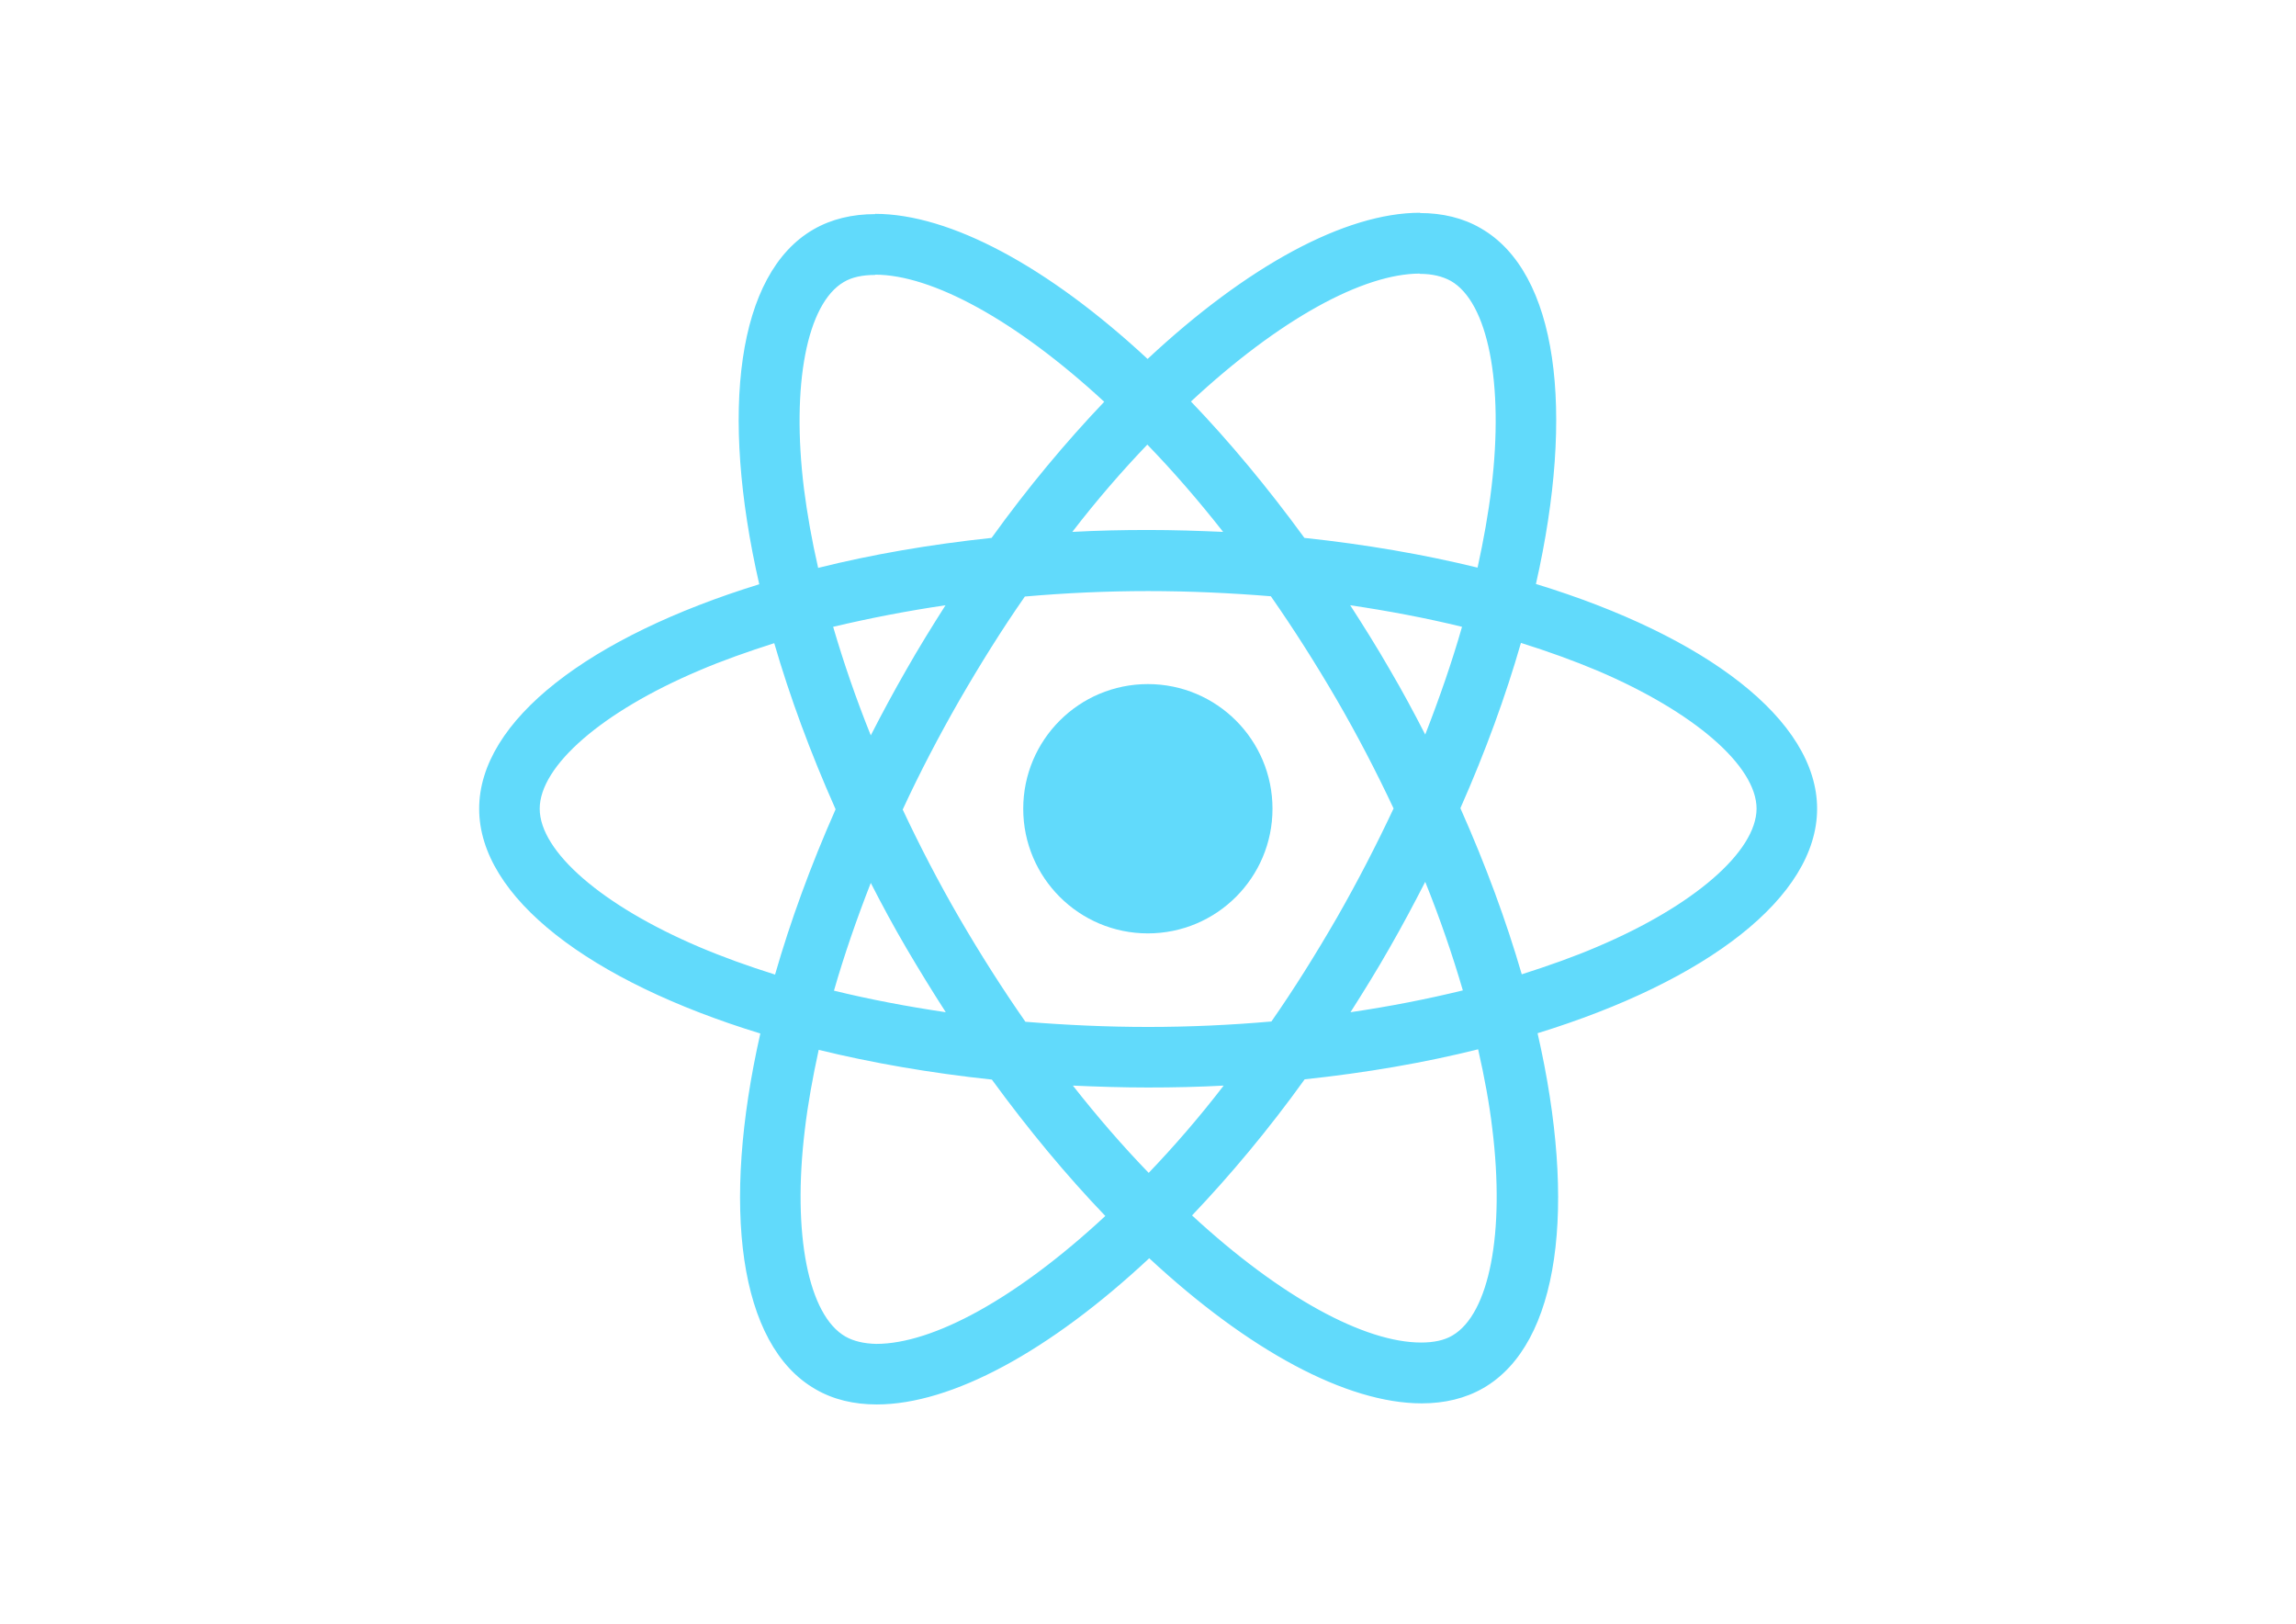
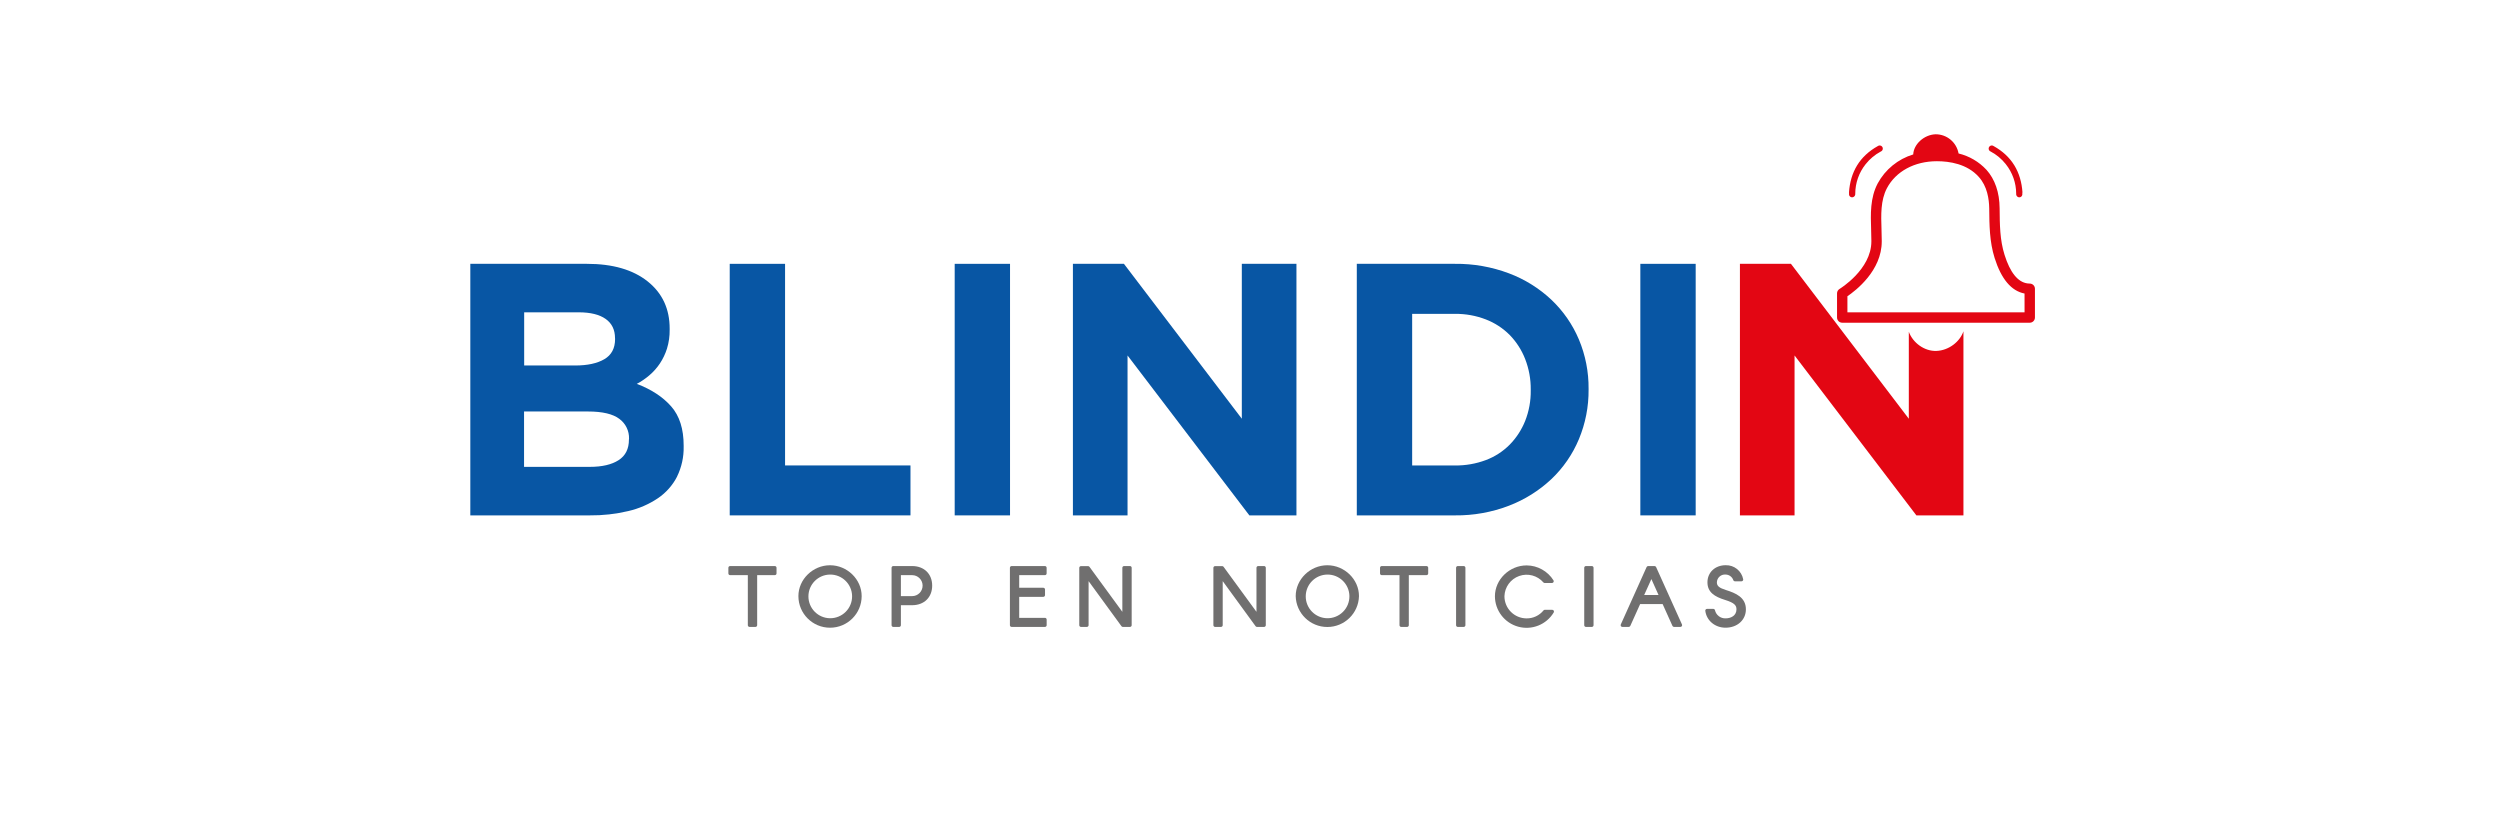
- <svg xmlns="http://www.w3.org/2000/svg" viewBox="0 0 841.9 595.3">
-   <g fill="#61DAFB">
-     <path d="M666.3 296.5c0-32.5-40.7-63.3-103.1-82.4 14.4-63.6 8-114.2-20.2-130.4-6.5-3.8-14.1-5.6-22.4-5.6v22.3c4.6 0 8.3.9 11.4 2.6 13.6 7.8 19.5 37.5 14.9 75.7-1.1 9.4-2.9 19.3-5.1 29.4-19.6-4.8-41-8.5-63.5-10.9-13.5-18.5-27.5-35.3-41.6-50 32.6-30.3 63.2-46.9 84-46.9V78c-27.5 0-63.5 19.6-99.9 53.6-36.4-33.8-72.4-53.2-99.9-53.2v22.3c20.7 0 51.4 16.5 84 46.6-14 14.7-28 31.4-41.3 49.9-22.6 2.4-44 6.1-63.6 11-2.3-10-4-19.7-5.2-29-4.7-38.2 1.1-67.9 14.6-75.8 3-1.8 6.9-2.6 11.5-2.6V78.5c-8.4 0-16 1.8-22.6 5.6-28.1 16.2-34.4 66.7-19.9 130.1-62.2 19.2-102.7 49.9-102.7 82.3 0 32.5 40.7 63.3 103.1 82.4-14.4 63.6-8 114.2 20.2 130.4 6.5 3.8 14.1 5.6 22.5 5.6 27.5 0 63.5-19.6 99.9-53.6 36.4 33.8 72.4 53.2 99.9 53.2 8.4 0 16-1.8 22.6-5.6 28.1-16.2 34.4-66.7 19.9-130.1 62-19.1 102.5-49.9 102.5-82.3zm-130.2-66.7c-3.7 12.9-8.3 26.2-13.5 39.5-4.1-8-8.4-16-13.1-24-4.6-8-9.5-15.8-14.4-23.4 14.2 2.1 27.9 4.7 41 7.9zm-45.8 106.5c-7.8 13.5-15.8 26.3-24.1 38.2-14.9 1.3-30 2-45.2 2-15.1 0-30.2-.7-45-1.9-8.3-11.9-16.4-24.6-24.2-38-7.6-13.1-14.5-26.4-20.8-39.8 6.2-13.4 13.2-26.8 20.7-39.9 7.8-13.5 15.8-26.3 24.1-38.2 14.9-1.3 30-2 45.2-2 15.1 0 30.2.7 45 1.9 8.3 11.9 16.4 24.6 24.2 38 7.6 13.1 14.5 26.4 20.8 39.8-6.3 13.4-13.2 26.8-20.7 39.9zm32.3-13c5.4 13.4 10 26.8 13.8 39.8-13.1 3.2-26.9 5.9-41.2 8 4.9-7.7 9.8-15.6 14.4-23.7 4.6-8 8.9-16.1 13-24.1zM421.2 430c-9.3-9.6-18.6-20.3-27.8-32 9 .4 18.2.7 27.5.7 9.4 0 18.7-.2 27.8-.7-9 11.7-18.3 22.4-27.5 32zm-74.4-58.9c-14.2-2.1-27.9-4.7-41-7.9 3.7-12.9 8.3-26.2 13.5-39.5 4.1 8 8.4 16 13.1 24 4.7 8 9.5 15.8 14.4 23.4zM420.7 163c9.3 9.6 18.6 20.3 27.8 32-9-.4-18.2-.7-27.5-.7-9.4 0-18.7.2-27.8.7 9-11.7 18.3-22.4 27.5-32zm-74 58.9c-4.9 7.7-9.8 15.6-14.4 23.7-4.6 8-8.9 16-13 24-5.4-13.4-10-26.8-13.8-39.8 13.1-3.1 26.9-5.8 41.2-7.9zm-90.5 125.2c-35.4-15.1-58.3-34.9-58.3-50.6 0-15.7 22.9-35.6 58.3-50.6 8.6-3.7 18-7 27.7-10.1 5.7 19.6 13.2 40 22.5 60.9-9.2 20.8-16.6 41.1-22.2 60.6-9.9-3.1-19.3-6.5-28-10.2zM310 490c-13.6-7.8-19.5-37.5-14.9-75.7 1.1-9.4 2.9-19.3 5.1-29.4 19.6 4.8 41 8.5 63.5 10.9 13.5 18.5 27.5 35.3 41.6 50-32.6 30.3-63.2 46.9-84 46.9-4.5-.1-8.3-1-11.3-2.7zm237.2-76.2c4.7 38.2-1.1 67.9-14.6 75.8-3 1.8-6.9 2.6-11.5 2.6-20.7 0-51.4-16.5-84-46.6 14-14.7 28-31.4 41.3-49.9 22.6-2.4 44-6.1 63.6-11 2.3 10.1 4.1 19.8 5.2 29.1zm38.5-66.7c-8.6 3.7-18 7-27.7 10.1-5.7-19.6-13.2-40-22.5-60.9 9.2-20.8 16.6-41.1 22.2-60.6 9.9 3.1 19.3 6.5 28.1 10.2 35.4 15.1 58.3 34.9 58.3 50.6-.1 15.7-23 35.6-58.4 50.6zM320.8 78.4z" />
-     <circle cx="420.9" cy="296.5" r="45.7" />
-     <path d="M520.5 78.1z" />
+ <svg xmlns="http://www.w3.org/2000/svg" id="Capa_1" data-name="Capa 1" viewBox="0 0 1444.76 470.53">
+   <defs>
+     <style>.cls-1{fill:none;}.cls-2{clip-path:url(#clip-path);}.cls-3{fill:#e30613;}.cls-4{fill:#706f6f;}.cls-5{fill:#0856a4;}</style>
+     <clipPath id="clip-path">
+       <rect class="cls-1" width="1444.76" height="470.53" />
+     </clipPath>
+   </defs>
+   <g class="cls-2">
+     <path class="cls-3" d="M1119.11,202.8c-7,.27-13.64-4.68-16-11.06V242L1035,152.47h-29.49V297.84h31.57V205.43l70.4,92.41h27.2V191.45c-2,6-8.44,11.08-15.6,11.35" />
+     <path class="cls-4" d="M447.76,327.12H421.93a1,1,0,0,0-1,1v3.26a1,1,0,0,0,1,1h10.24V361.3a1,1,0,0,0,1,1h3.4a1,1,0,0,0,1-1V332.38h10.19a1,1,0,0,0,1-1v-3.26a1,1,0,0,0-1-1" />
+     <path class="cls-4" d="M479.68,326.66c-9.91,0-18.28,8.16-18.28,17.82a18.28,18.28,0,0,0,36.56,0c0-9.66-8.37-17.82-18.28-17.82m0,30.62a12.62,12.62,0,1,1,12.75-12.8,12.64,12.64,0,0,1-12.75,12.8" />
+     <path class="cls-4" d="M527.12,327.12H516.24a1,1,0,0,0-1,1V361.3a1,1,0,0,0,1,1h3.39a1,1,0,0,0,1-1V349.75h6.49c6.93,0,11.59-4.54,11.59-11.31s-4.66-11.32-11.59-11.32m0,17.38h-6.49V332.38h6.49a6.06,6.06,0,0,1,0,12.12" />
+     <path class="cls-4" d="M603.87,327.12H584.63a1,1,0,0,0-1,1V361.3a1,1,0,0,0,1,1h19.24a1,1,0,0,0,1-1v-3.25a1,1,0,0,0-1-1H589V344.92h13.92a1,1,0,0,0,1-1v-3.25a1,1,0,0,0-1-1H589v-7.29h14.85a1,1,0,0,0,1-1v-3.26a1,1,0,0,0-1-1" />
+     <path class="cls-4" d="M653,327.12h-3.39a1,1,0,0,0-1,1v25.46l-19-26a1,1,0,0,0-.81-.42h-4.09a1,1,0,0,0-1,1V361.3a1,1,0,0,0,1,1h3.39a1,1,0,0,0,1-1V335.84l19,26.05a1,1,0,0,0,.81.41H653a1,1,0,0,0,1-1V328.12a1,1,0,0,0-1-1" />
+     <path class="cls-4" d="M730.51,327.12h-3.39a1,1,0,0,0-1,1v25.46l-19-26a1,1,0,0,0-.81-.42h-4.09a1,1,0,0,0-1,1V361.3a1,1,0,0,0,1,1h3.39a1,1,0,0,0,1-1V335.84l19,26.05a1,1,0,0,0,.81.41h4.09a1,1,0,0,0,1-1V328.12a1,1,0,0,0-1-1" />
+     <path class="cls-4" d="M767.07,326.66c-9.91,0-18.28,8.16-18.28,17.82a18.29,18.29,0,0,0,36.57,0c0-9.66-8.38-17.82-18.29-17.82m0,30.62a12.62,12.62,0,1,1,12.76-12.8,12.64,12.64,0,0,1-12.76,12.8" />
+     <path class="cls-4" d="M824.36,327.12H798.52a1,1,0,0,0-1,1v3.26a1,1,0,0,0,1,1h10.25V361.3a1,1,0,0,0,1,1h3.39a1,1,0,0,0,1-1V332.38h10.2a1,1,0,0,0,1-1v-3.26a1,1,0,0,0-1-1" />
+     <path class="cls-4" d="M845.87,327.12h-3.4a1,1,0,0,0-1,1V361.3a1,1,0,0,0,1,1h3.4a1,1,0,0,0,1-1V328.12a1,1,0,0,0-1-1" />
+     <path class="cls-4" d="M897,352.4h-4.23a1,1,0,0,0-.78.37,12.39,12.39,0,0,1-9.77,4.6,12.82,12.82,0,0,1-12.8-12.8,12.81,12.81,0,0,1,22.5-8,1,1,0,0,0,.76.35h4.23a1,1,0,0,0,.87-.52,1,1,0,0,0,0-1,18.47,18.47,0,0,0-15.53-8.65c-9.93,0-18.33,8.16-18.33,17.82a18.3,18.3,0,0,0,34,9.35,1,1,0,0,0,0-1,1,1,0,0,0-.87-.51" />
+     <path class="cls-4" d="M919.92,327.12h-3.39a1,1,0,0,0-1,1V361.3a1,1,0,0,0,1,1h3.39a1,1,0,0,0,1-1V328.12a1,1,0,0,0-1-1" />
+     <path class="cls-4" d="M957.07,327.71a1,1,0,0,0-.91-.59h-3.67a1,1,0,0,0-.91.59l-14.92,33.18a1,1,0,0,0,.91,1.41h3.67a1,1,0,0,0,.92-.59l5.68-12.61h13l5.68,12.61a1,1,0,0,0,.91.59h3.67a1,1,0,0,0,.84-.46,1,1,0,0,0,.08-.95Zm1.4,16.14h-8.29l4.16-9.2Z" />
+     <path class="cls-4" d="M997.48,341h0c-4-1.26-5.29-2.35-5.29-4.48a4.64,4.64,0,0,1,5-4.49,4.79,4.79,0,0,1,4.49,3.21,1,1,0,0,0,1,.7h3.72a1,1,0,0,0,1-1.17,10,10,0,0,0-10.14-8.13c-6.1,0-10.52,4.16-10.52,9.88s4.09,8.31,10.23,10.2c5.5,1.7,6.54,3.22,6.54,5.41,0,3.61-3.14,5.22-6.25,5.22a6.07,6.07,0,0,1-6.17-4.68,1,1,0,0,0-1-.8H986.5a1,1,0,0,0-1,1.13c.72,5.65,5.63,9.75,11.68,9.75,6.83,0,11.78-4.47,11.78-10.62,0-6.93-5.92-9.38-11.48-11.13" />
+     <path class="cls-5" d="M391.3,275.41a33.83,33.83,0,0,1-11,12.46,51.35,51.35,0,0,1-17.21,7.48,92.84,92.84,0,0,1-22.29,2.49h-69V152.47h67.38q22.38,0,35.13,10.18T387,190.06v.41a35.44,35.44,0,0,1-1.55,11,34.18,34.18,0,0,1-4.12,8.62,33.14,33.14,0,0,1-6,6.75,40.06,40.06,0,0,1-7.32,5q12.6,4.78,19.85,13t7.23,22.74V258a37.79,37.79,0,0,1-3.83,17.44m-35.84-80q0-7.28-5.39-11.11t-15.58-3.84H302.92v30.73h29.49q10.59,0,16.83-3.63t6.22-11.74Zm8.1,58.15a13.7,13.7,0,0,0-5.6-11.53q-5.61-4.25-18.07-4.26h-37v32h38q10.59,0,16.61-3.85t6-11.94Z" />
+     <polygon class="cls-5" points="421.71 297.84 421.71 152.47 453.69 152.47 453.69 268.98 526.17 268.98 526.17 297.84 421.71 297.84" />
+     <rect class="cls-5" x="551.72" y="152.47" width="31.98" height="145.37" />
+     <polygon class="cls-5" points="722.01 297.84 651.61 205.43 651.61 297.84 620.04 297.84 620.04 152.47 649.53 152.47 717.65 241.98 717.65 152.47 749.22 152.47 749.22 297.84 722.01 297.84" />
+     <path class="cls-5" d="M912.45,253.81a67.76,67.76,0,0,1-15.89,23.06,75.09,75.09,0,0,1-24.51,15.37,84.65,84.65,0,0,1-31.25,5.6H784.1V152.47h56.7a85.88,85.88,0,0,1,31.25,5.5,73.71,73.71,0,0,1,24.51,15.27,68.06,68.06,0,0,1,15.89,22.94,72.25,72.25,0,0,1,5.6,28.56v.41a72.88,72.88,0,0,1-5.6,28.66m-27.83-28.66a47.31,47.31,0,0,0-3.22-17.65,41.47,41.47,0,0,0-8.93-13.91,39.6,39.6,0,0,0-13.81-9,48.06,48.06,0,0,0-17.86-3.21H816.09V269H840.8a49.29,49.29,0,0,0,17.86-3.11,38.4,38.4,0,0,0,13.81-8.93,41.81,41.81,0,0,0,8.93-13.71,46.25,46.25,0,0,0,3.22-17.65Z" />
+     <rect class="cls-5" x="947.96" y="152.47" width="31.98" height="145.37" />
+     <path class="cls-3" d="M1173,163.88a10.3,10.3,0,0,1-1.38-.1c-5.54-.78-10-6.34-13.19-16.53-2.7-8.57-2.76-17.42-2.84-26.79v-.14c-.07-9.09-2.71-16.77-7.64-22.22a32.43,32.43,0,0,0-16.09-9.41,13.43,13.43,0,0,0-13.28-11.09c-6.71.25-12.67,5.78-12.92,11.65A34.84,34.84,0,0,0,1085.13,106c-4.41,8.37-4.1,17.7-3.8,26.73.08,2.23.14,4.34.14,6.43v.35c0,16.28-18.2,27.35-18.38,27.46a3,3,0,0,0-1.46,2.58v13.95a3,3,0,0,0,3,3H1173a3,3,0,0,0,3-3V166.88a3,3,0,0,0-3-3m-3,16.63H1067.63v-9.32c4.85-3.28,19.84-14.78,19.84-31.67v-.35c0-2.19-.07-4.45-.14-6.63-.28-8.24-.56-16.77,3.11-23.74,5.16-9.79,16-15.63,28.9-15.63,7.32,0,17.44,1.55,24.15,9,5,5.48,6,12.94,6.09,18.24v.14c.08,9.4.15,19.12,3.12,28.54,3.83,12.17,9.65,19.08,17.29,20.54Z" />
+     <path class="cls-3" d="M1068.53,111.25c.8-11.9,6.2-21,16.67-26.83a1.81,1.81,0,1,1,1.69,3.16,27.93,27.93,0,0,0-8.73,7.3,27.5,27.5,0,0,0-6,17.07,1.89,1.89,0,0,1-1.05,1.9,1.77,1.77,0,0,1-2.54-1.41,9.45,9.45,0,0,1,0-1.19" />
+     <path class="cls-3" d="M1168.8,111.25c-.8-11.9-6.2-21-16.67-26.83a1.81,1.81,0,1,0-1.69,3.16,27.78,27.78,0,0,1,8.72,7.3,27.45,27.45,0,0,1,6,17.07,1.9,1.9,0,0,0,1,1.9,1.77,1.77,0,0,0,2.55-1.41,11.81,11.81,0,0,0,0-1.19" />
  </g>
</svg>
